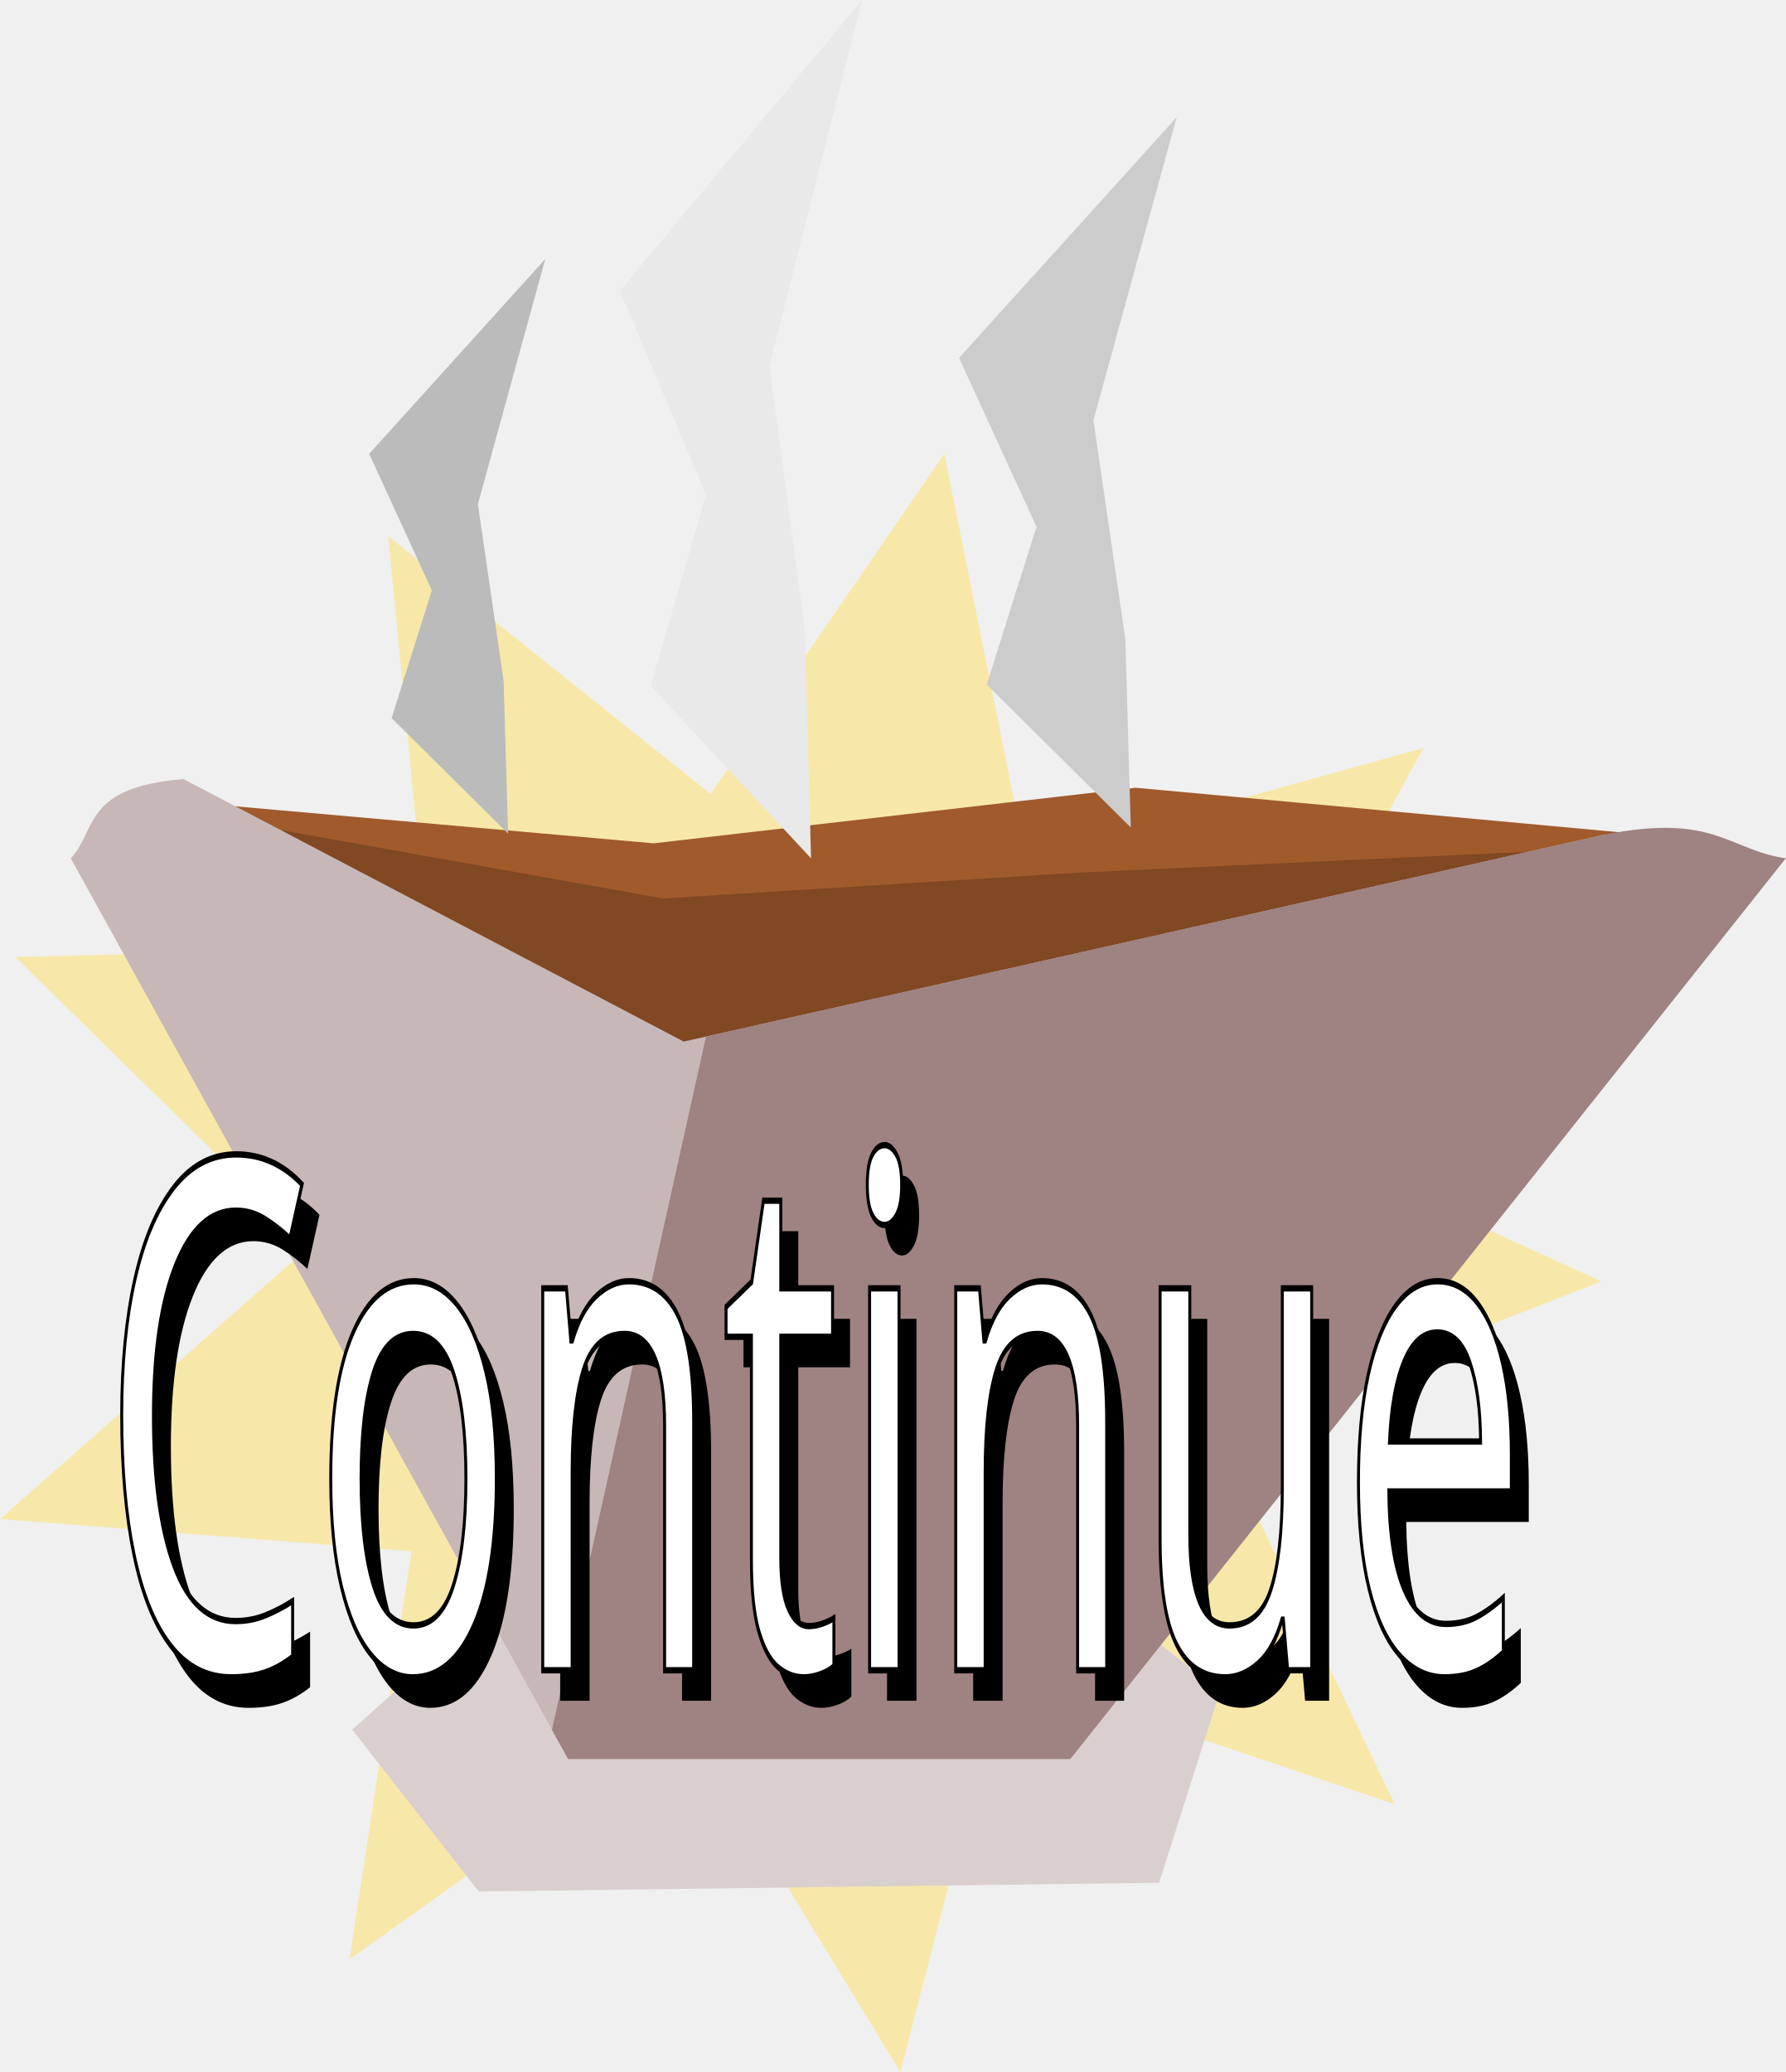
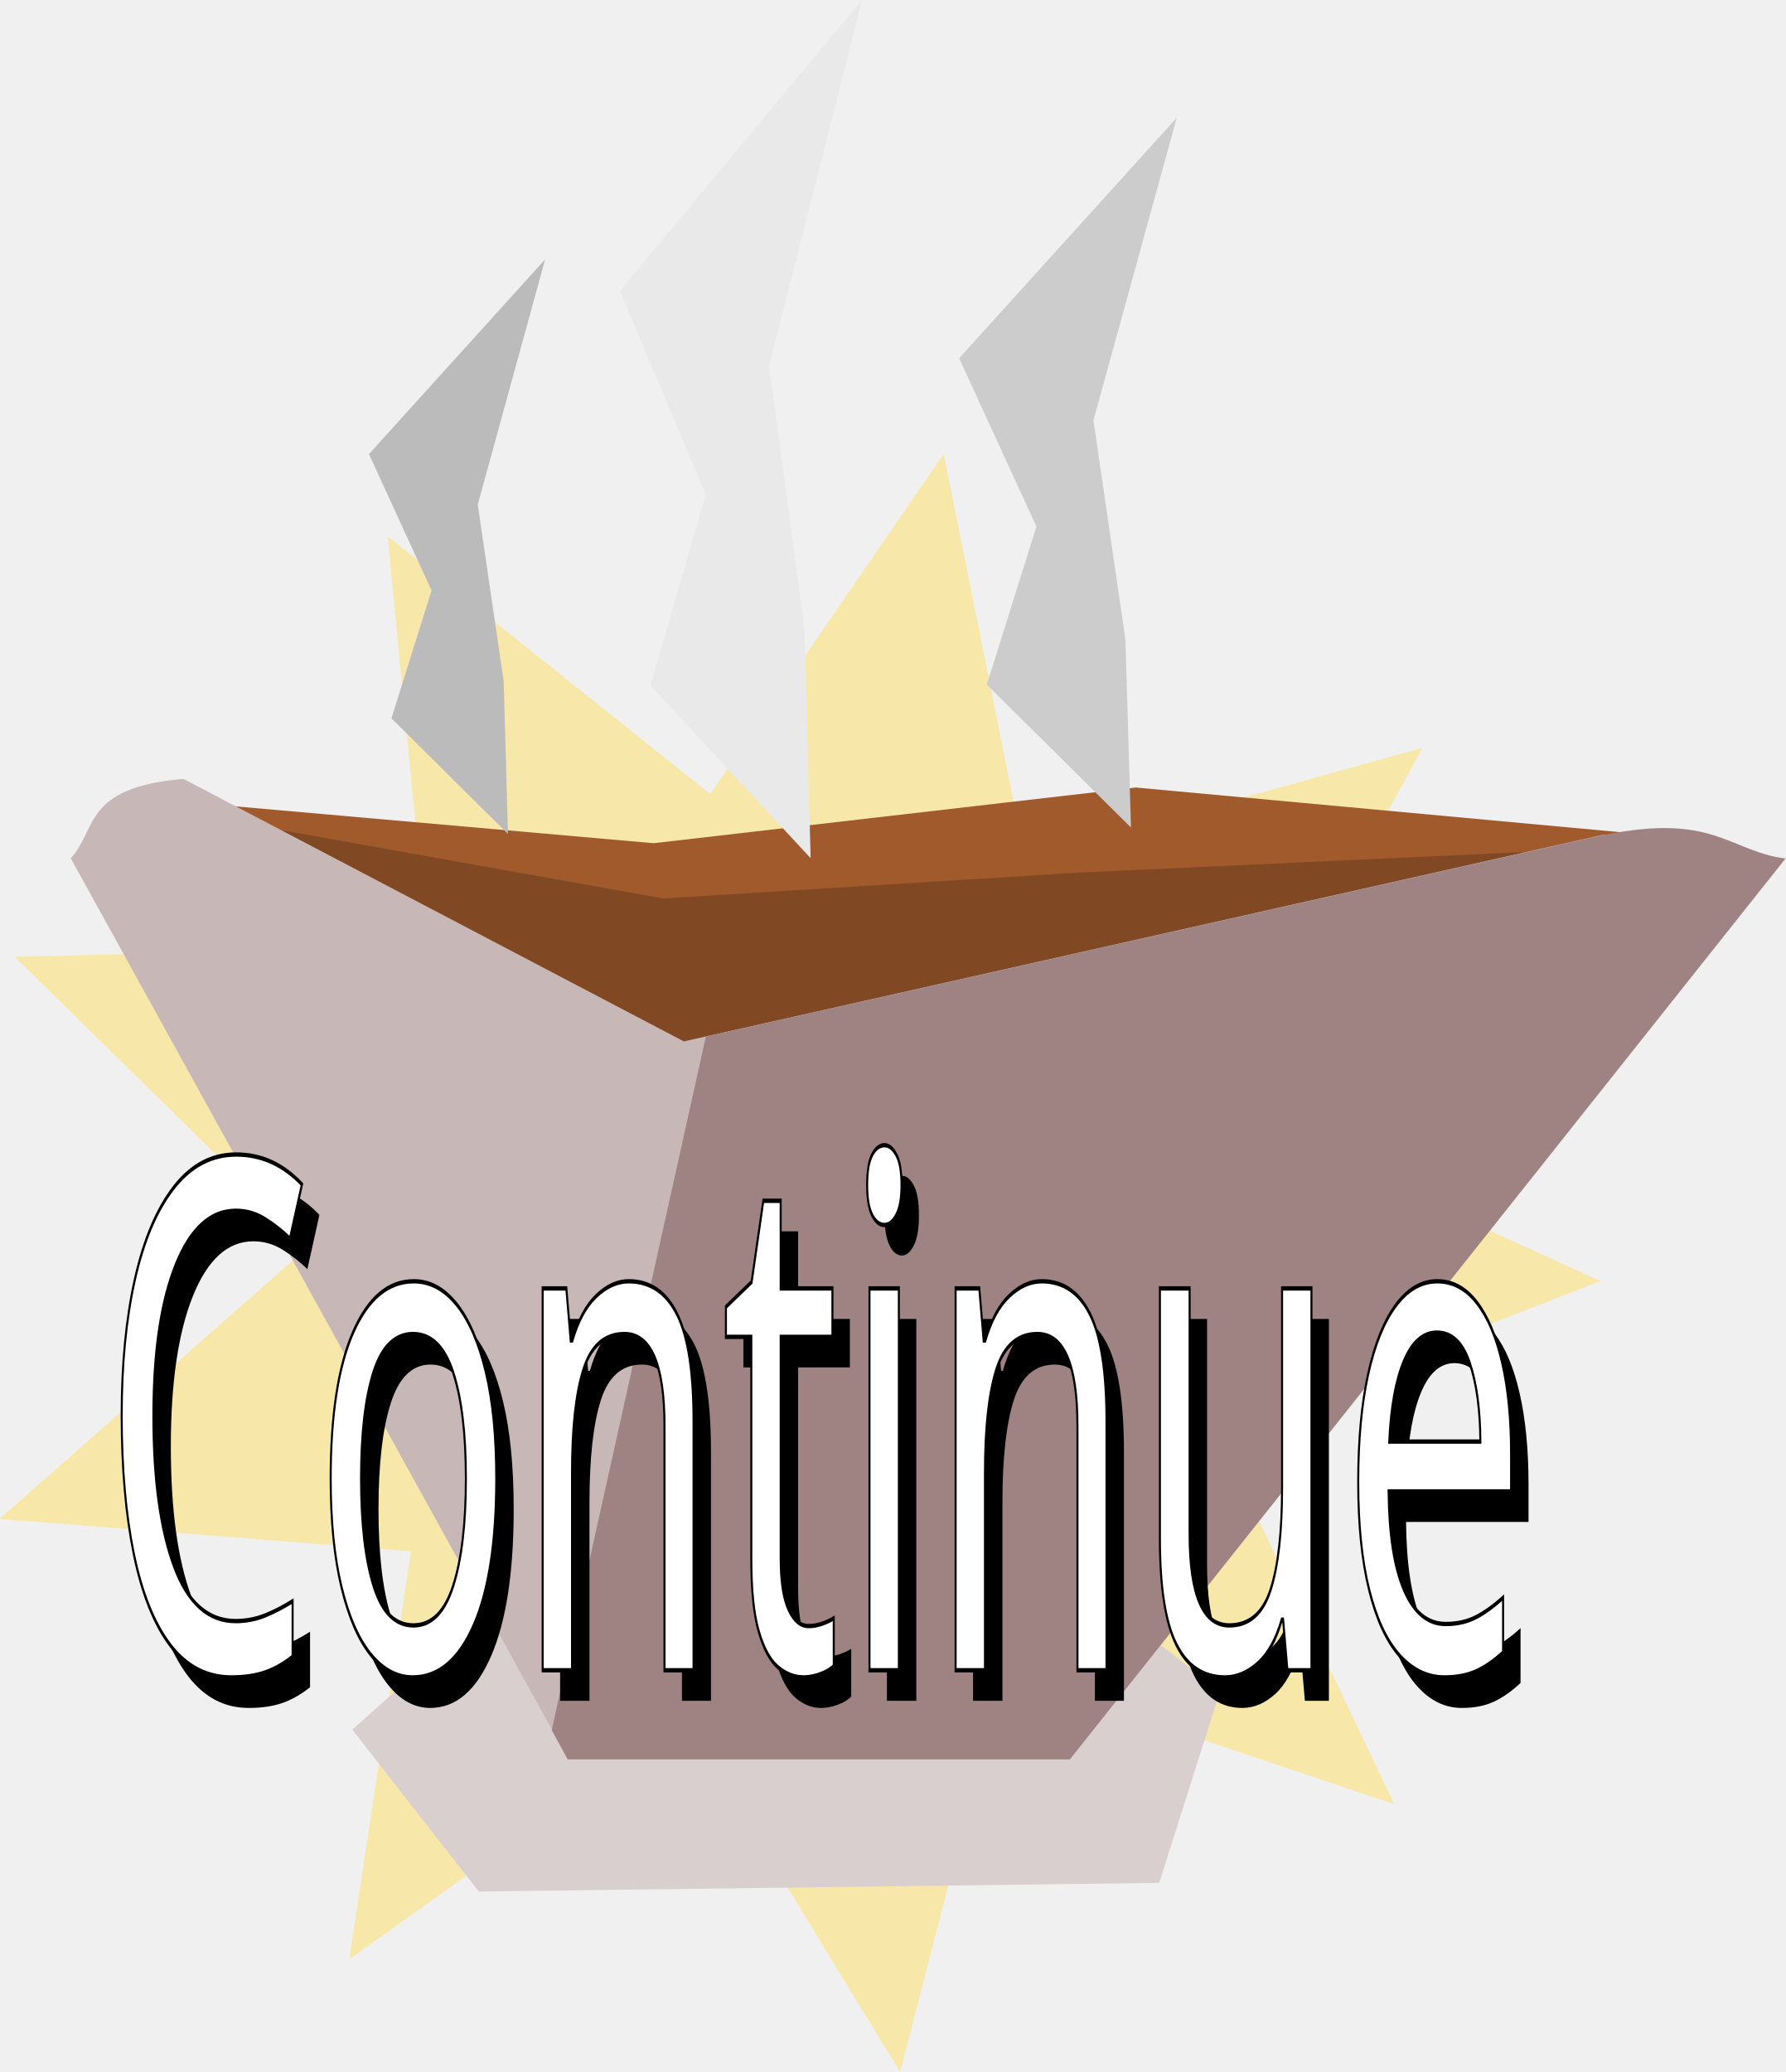
- <svg xmlns="http://www.w3.org/2000/svg" version="1.1" id="svg2" viewBox="0 0 413.547 479.85" height="479.85" width="413.547">
-   <defs id="defs4" />
-   <g transform="translate(0,-572.5122)" id="layer1">
-     <g transform="translate(-140.7388,296.0826)" id="g4191">
+ <svg xmlns="http://www.w3.org/2000/svg" version="1.1" id="svg2" x="0px" y="0px" viewBox="-98 157.1 413.5 479.9" enable-background="new -98 157.1 413.5 479.9" xml:space="preserve">
+   <g id="layer1" transform="translate(0,-572.5122)">
+     <g id="g4191" transform="translate(-140.7388,296.0826)">
      <g id="g4172" transform="translate(731.4286,191.4286)">
-         <path d="m -267.69,502.839 -90.577,-30.536 -23.909,92.547 -49.758,-81.614 -77.804,55.527 14.343,-94.504 -95.293,-7.475 71.733,-63.175 -68.194,-66.98 95.559,-2.285 -9.186,-95.144 74.671,59.673 54.121,-78.789 18.844,93.71 92.103,-25.568 -45.8,83.899 86.99,39.617 -89.014,34.83 z" id="path4170" style="opacity:1;fill:#ffdd55;fill-opacity:0.46;stroke:none;stroke-width:6.3;stroke-linecap:round;stroke-linejoin:round;stroke-miterlimit:4;stroke-dasharray:none;stroke-dashoffset:0;stroke-opacity:1" />
-         <path id="rect4159" d="m -470.731,451.321 138.024,6.199 24.611,19.055 -14.142,44.447 -157.584,2.02 -29.309,-37.48 z" style="opacity:1;fill:#dacfcf;fill-opacity:1;stroke:none;stroke-width:6.3;stroke-linecap:round;stroke-linejoin:round;stroke-miterlimit:4;stroke-dasharray:none;stroke-dashoffset:0;stroke-opacity:1" />
-         <path id="rect4153" d="m -545.973,270.872 106.656,9.432 111.658,-12.87 115.019,10.581 -127.143,109.891 -109.761,7.143 z" style="opacity:1;fill:#a05a2c;fill-opacity:1;stroke:none;stroke-width:6.3;stroke-linecap:round;stroke-linejoin:round;stroke-miterlimit:4;stroke-dasharray:none;stroke-dashoffset:0;stroke-opacity:1" />
-         <path id="rect4156" d="m -545,273.791 107.857,19.286 96.374,-5.989 117.165,-5.439 -117.11,75.714 -134.286,0 z" style="opacity:1;fill:#804823;fill-opacity:1;stroke:none;stroke-width:6.3;stroke-linecap:round;stroke-linejoin:round;stroke-miterlimit:4;stroke-dasharray:none;stroke-dashoffset:0;stroke-opacity:1" />
-         <path id="rect4136" d="m -574.286,283.791 c 6.203,-6.837 2.796,-16.419 26.086,-18.374 l 115.855,60.8 213.096,-47.894 42.106,5.468 -165.665,208.571 -116.32,0 z" style="opacity:1;fill:#c8b7b7;fill-opacity:1;stroke:none;stroke-width:6.3;stroke-linecap:round;stroke-linejoin:round;stroke-miterlimit:4;stroke-dasharray:none;stroke-dashoffset:0;stroke-opacity:1" />
-         <path id="path4151" d="m -462.861,485.602 3.732,6.76 116.32,0 165.666,-208.57 c -13.558,-2.11 -16.554,-10.556 -42.107,-5.469 l -207.934,46.734 z" style="opacity:1;fill:#9f8282;fill-opacity:1;stroke:none;stroke-width:6.3;stroke-linecap:round;stroke-linejoin:round;stroke-miterlimit:4;stroke-dasharray:none;stroke-dashoffset:0;stroke-opacity:1" />
-         <text xml:space="preserve" style="font-style:normal;font-weight:normal;font-size:112.958px;line-height:125%;font-family:sans-serif;letter-spacing:0px;word-spacing:0px;fill:#000000;fill-opacity:1;stroke:none;stroke-width:1px;stroke-linecap:butt;stroke-linejoin:miter;stroke-opacity:1" x="-822.68" y="327.822" id="text4166" transform="scale(0.6845668,1.460778)">
-           <tspan id="tspan4168" x="-822.68" y="327.822">Continue</tspan>
-         </text>
-         <text transform="scale(0.6845668,1.460778)" id="text4162" y="322.981" x="-828.582" style="font-style:normal;font-weight:normal;font-size:112.958px;line-height:125%;font-family:sans-serif;letter-spacing:0px;word-spacing:0px;fill:#ffffff;fill-opacity:1;stroke:#000000;stroke-width:1px;stroke-linecap:butt;stroke-linejoin:miter;stroke-opacity:1" xml:space="preserve">
-           <tspan y="322.981" x="-828.582" id="tspan4164">Continue</tspan>
-         </text>
+         <path id="path4170" fill="#FFDD55" fill-opacity="0.46" d="M-365.7,660l-90.6-30.5l-23.9,92.5l-49.8-81.6l-77.8,55.5l14.3-94.5     l-95.3-7.5l71.7-63.2l-68.2-67l95.6-2.3l-9.2-95.1l74.7,59.7l54.1-78.8l18.8,93.7l92.1-25.6l-45.8,83.9l87,39.6l-89,34.8     L-365.7,660z" />
+         <path id="rect4159" fill="#DACFCF" d="M-568.7,608.5l138,6.2l24.6,19.1l-14.1,44.4l-157.6,2l-29.3-37.5L-568.7,608.5z" />
+         <path id="rect4153" fill="#A05A2C" d="M-644,428l106.7,9.4l111.7-12.9l115,10.6l-127.1,109.9l-109.8,7.1L-644,428z" />
+         <path id="rect4156" fill="#804823" d="M-643,430.9l107.9,19.3l96.4-6l117.2-5.4l-117.1,75.7H-573L-643,430.9z" />
+         <path id="rect4136" fill="#C8B7B7" d="M-672.3,440.9c6.2-6.8,2.8-16.4,26.1-18.4l115.9,60.8l213.1-47.9l42.1,5.5l-165.7,208.6     h-116.3L-672.3,440.9z" />
+         <path id="path4151" fill="#9F8282" d="M-560.9,642.8l3.7,6.8h116.3l165.7-208.6c-13.6-2.1-16.6-10.6-42.1-5.5l-207.9,46.7     L-560.9,642.8z" />
+         <text transform="matrix(0.4686 0 0 1 -661.179 636.0246)" font-family="'ArialMT'" font-size="165.007">Continue</text>
+         <text transform="matrix(0.4686 0 0 1 -665.2201 628.9536)" fill="#FFFFFF" font-family="'ArialMT'" font-size="165.007">Continue</text>
+         <text transform="matrix(0.4686 0 0 1 -665.2201 628.9536)" fill="none" stroke="#000000" font-family="'ArialMT'" font-size="165.007">Continue</text>
      </g>
-       <path style="opacity:1;fill:#e9e9e9;fill-opacity:1;stroke:none;stroke-width:6.3;stroke-linecap:round;stroke-linejoin:round;stroke-miterlimit:4;stroke-dasharray:none;stroke-dashoffset:0;stroke-opacity:1" d="m 284.286,343.791 56.115,-67.361 -21.469,84.796 8.212,61.136 1.429,52.857 -37.143,-40 12.821,-44.171 z" id="rect4184" />
-       <path id="path4187" d="m 362.857,359.316 50.4,-55.743 -19.283,70.171 7.375,50.592 1.283,43.741 -33.361,-33.101 11.516,-36.553 z" style="opacity:1;fill:#cccccc;fill-opacity:1;stroke:none;stroke-width:6.3;stroke-linecap:round;stroke-linejoin:round;stroke-miterlimit:4;stroke-dasharray:none;stroke-dashoffset:0;stroke-opacity:1" />
-       <path style="opacity:1;fill:#bbbbbb;fill-opacity:1;stroke:none;stroke-width:6.3;stroke-linecap:round;stroke-linejoin:round;stroke-miterlimit:4;stroke-dasharray:none;stroke-dashoffset:0;stroke-opacity:1" d="m 226.243,381.523 40.771,-45.094 -15.599,56.765 5.966,40.926 1.038,35.384 -26.987,-26.777 9.316,-29.57 z" id="path4189" />
+       <path id="rect4184" fill="#E9E9E9" d="M186.3,500.9l56.1-67.4l-21.5,84.8l8.2,61.1l1.4,52.9l-37.1-40l12.8-44.2L186.3,500.9z" />
+       <path id="path4187" fill="#CCCCCC" d="M264.9,516.5l50.4-55.7L296,530.9l7.4,50.6l1.3,43.7l-33.4-33.1l11.5-36.6L264.9,516.5z" />
+       <path id="path4189" fill="#BBBBBB" d="M128.2,538.7l40.8-45.1l-15.6,56.8l6,40.9l1,35.4l-27-26.8l9.3-29.6L128.2,538.7z" />
    </g>
  </g>
</svg>
